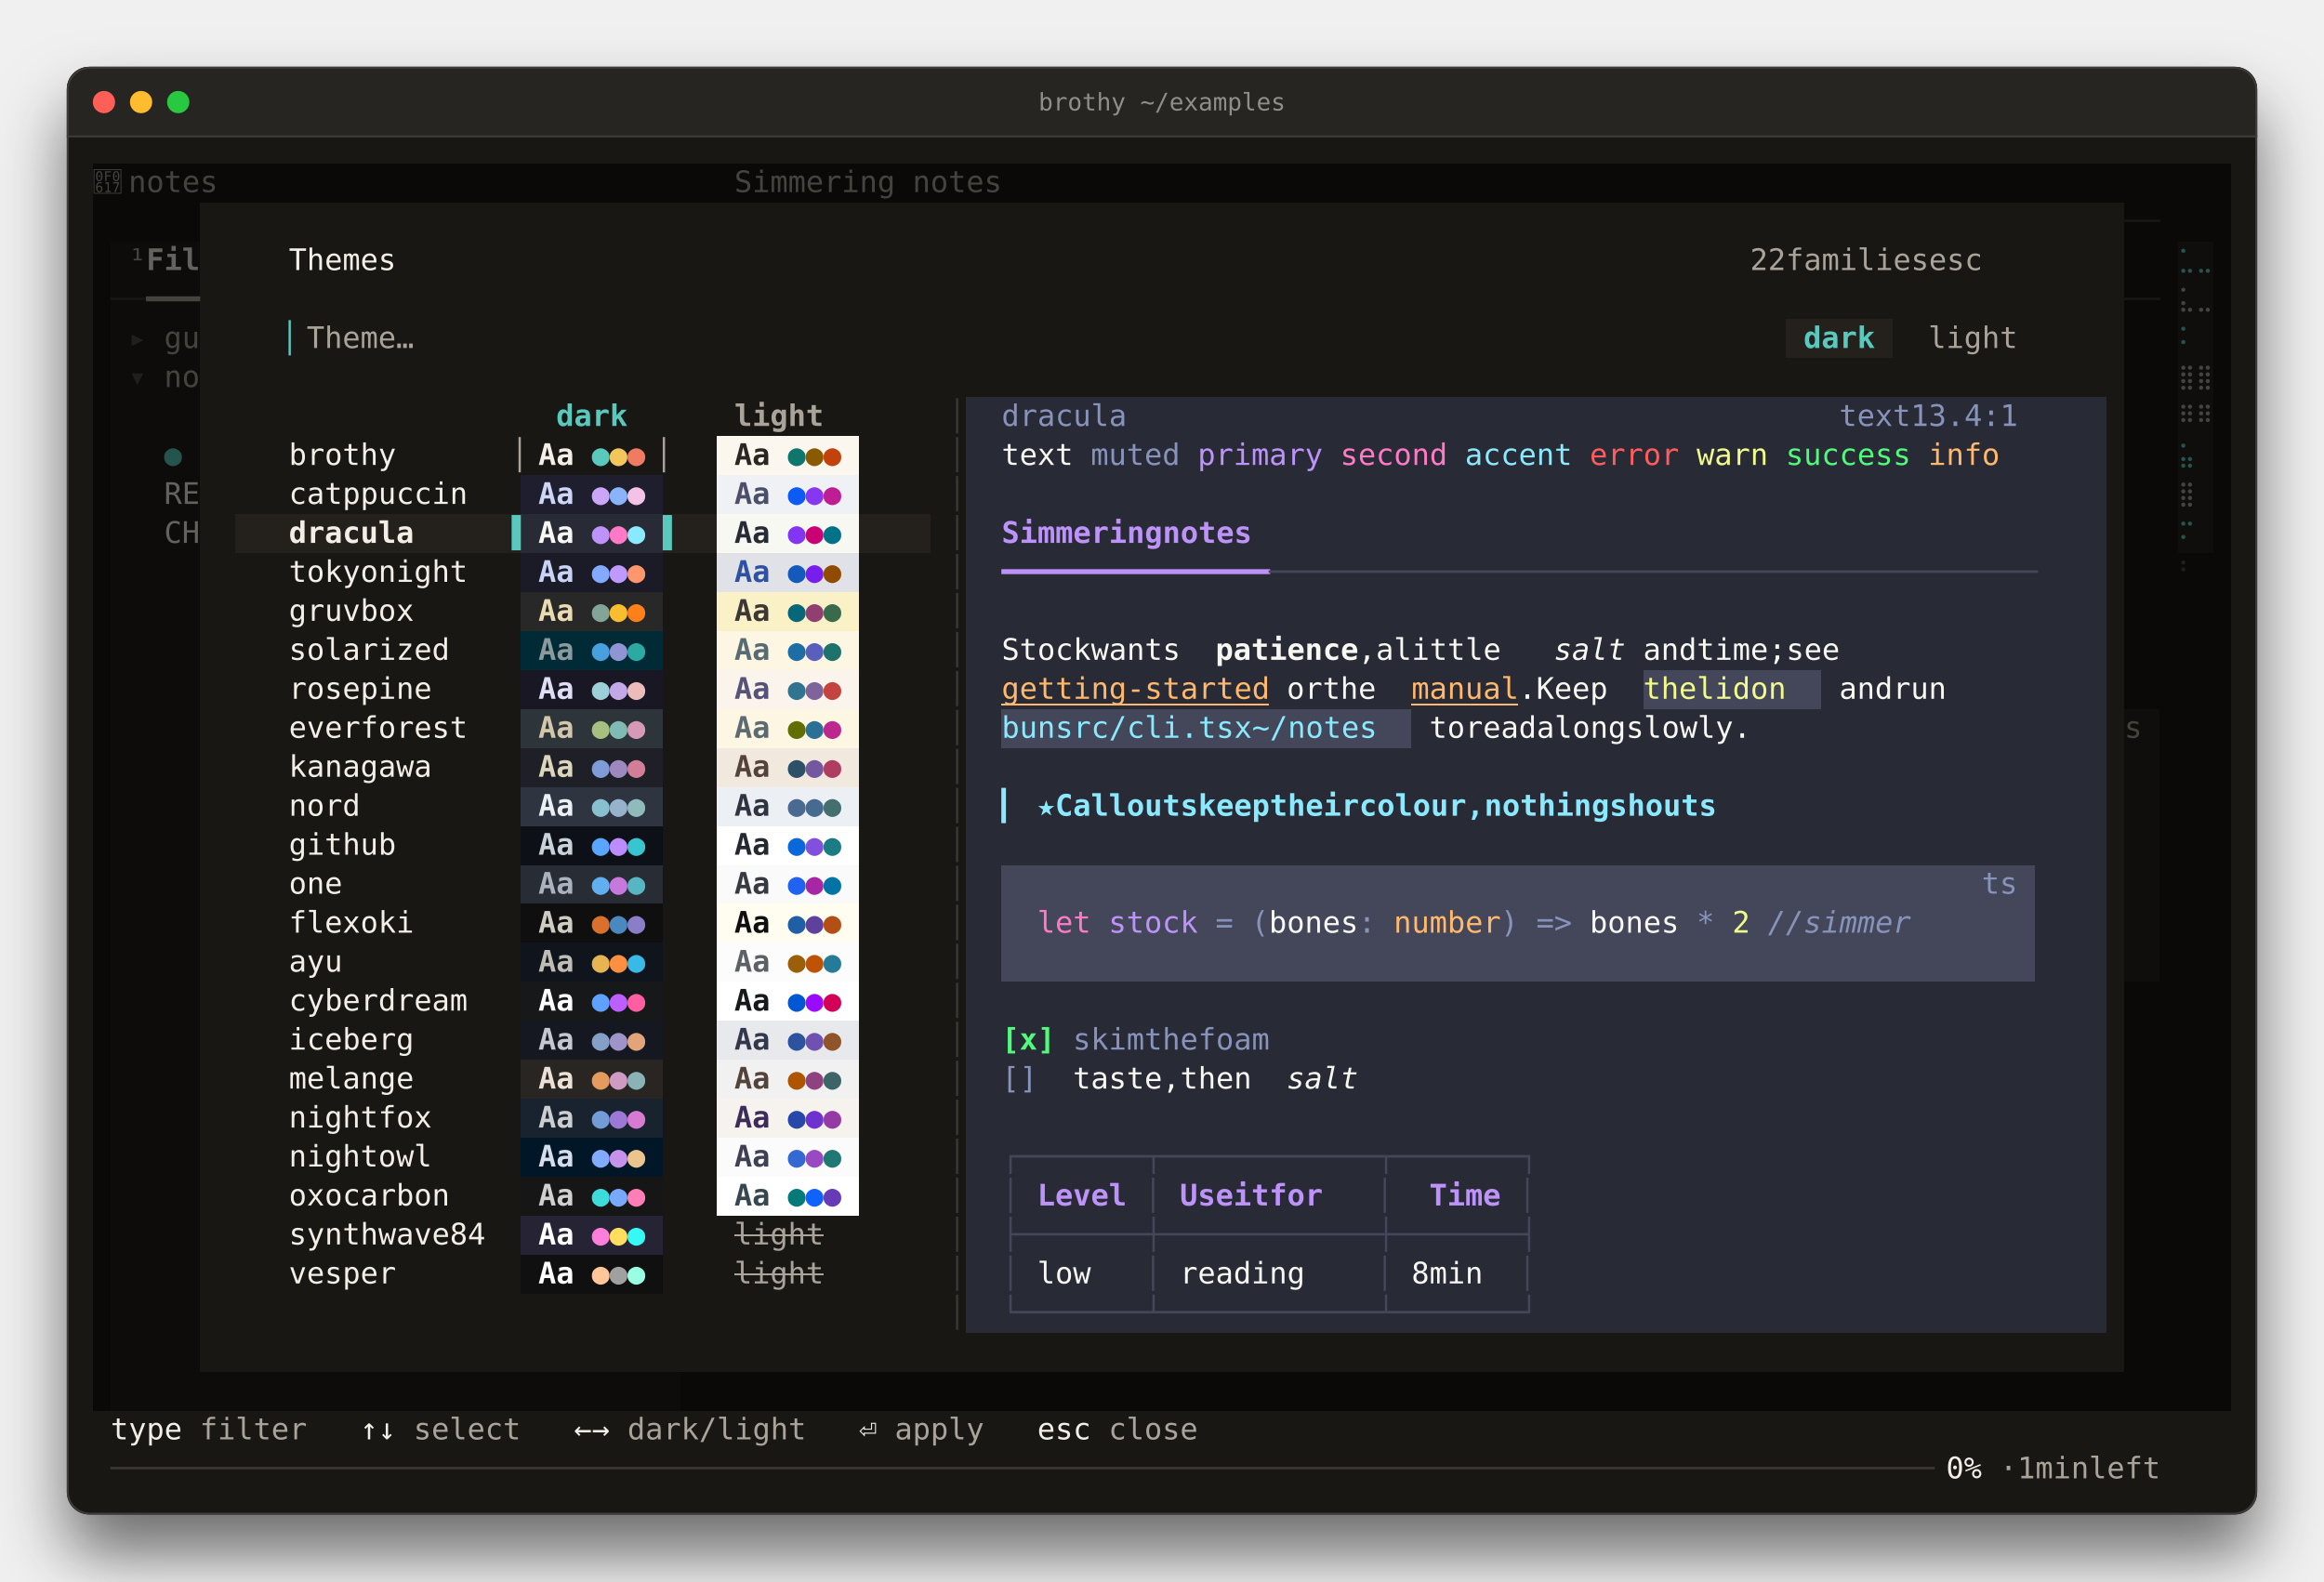
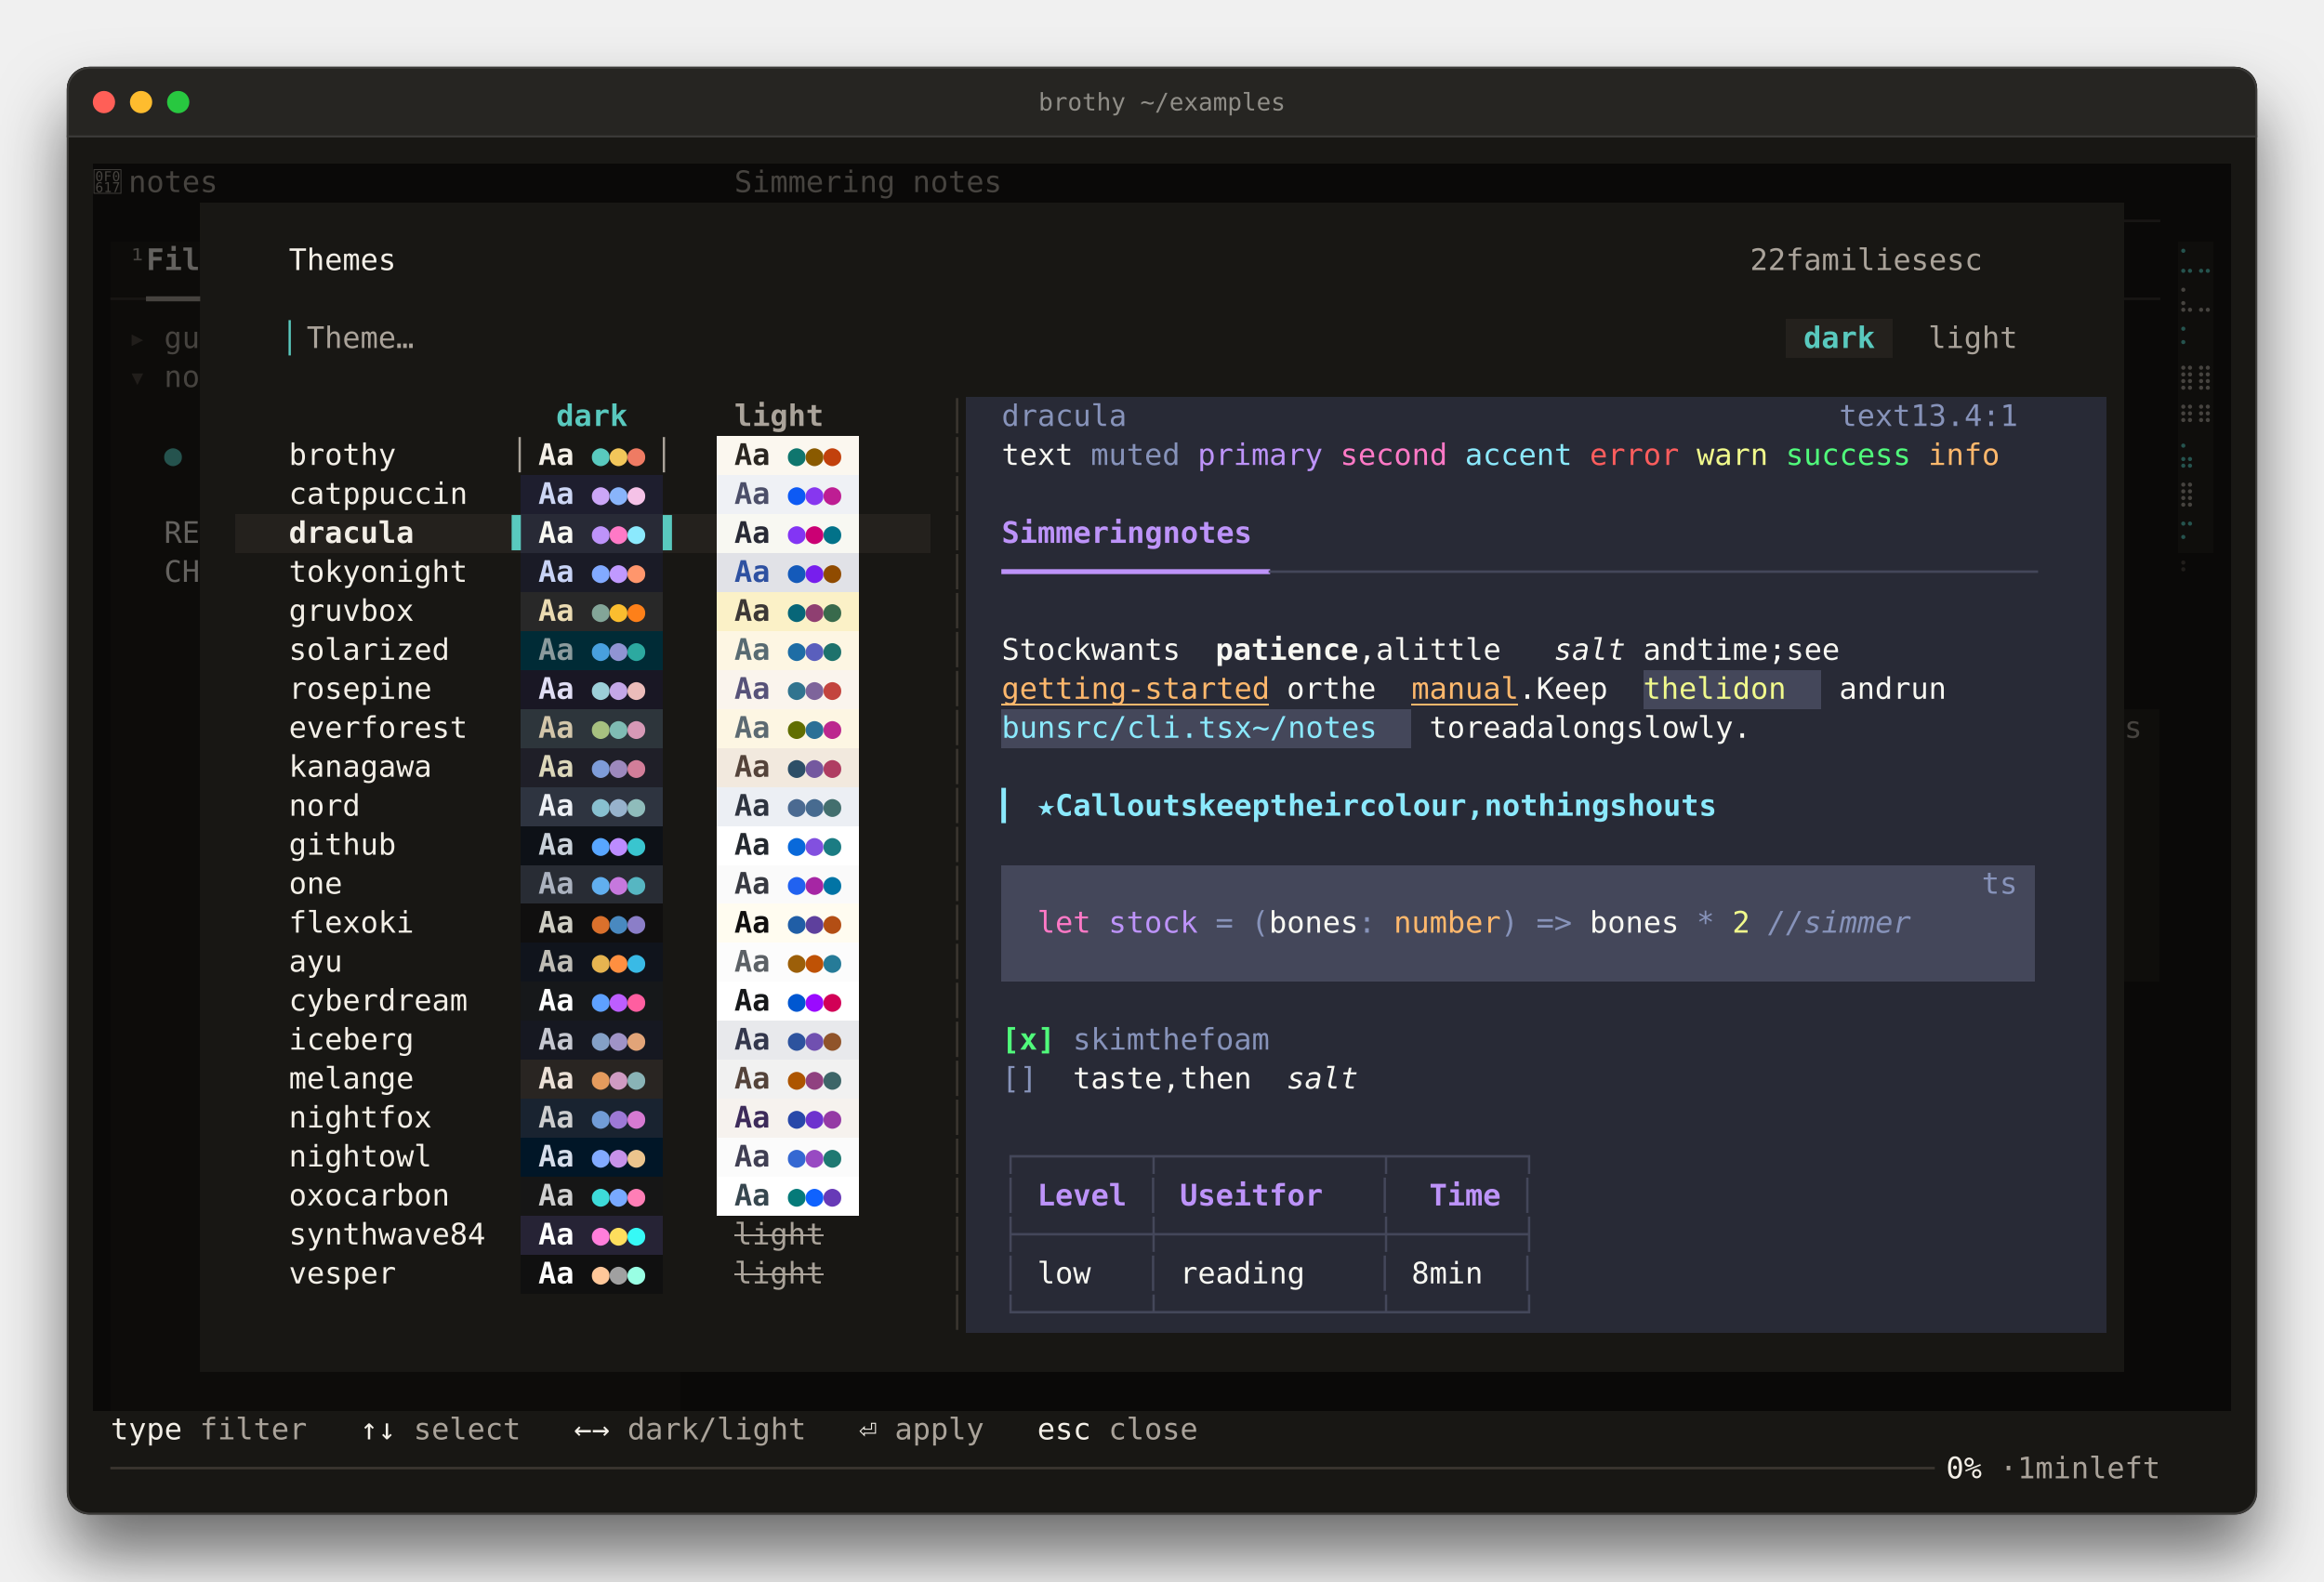
<svg xmlns="http://www.w3.org/2000/svg" width="1252" height="852" viewBox="0 0 1252 852">
  <g transform="translate(36 36)">
    <defs>
      <clipPath id="c-themes">
        <rect width="1180" height="780" rx="12" />
      </clipPath>
      <filter id="s-themes" x="-20%" y="-20%" width="140%" height="150%">
        <feGaussianBlur stdDeviation="18" />
      </filter>
    </defs>
    <rect x="0" y="22" width="1180" height="780" rx="12" fill="#000" opacity="0.55" filter="url(#s-themes)" />
    <g clip-path="url(#c-themes)">
      <rect width="1180" height="780" fill="#181714" />
      <rect width="1180" height="38" fill="#262522" />
      <rect y="37" width="1180" height="1" fill="#3d3c3a" />
      <circle cx="20" cy="19" r="6" fill="#ff5f57" />
      <circle cx="40" cy="19" r="6" fill="#febc2e" />
      <circle cx="60" cy="19" r="6" fill="#28c840" />
      <text x="590" y="23.5" text-anchor="middle" font-size="13" fill="#908e88" font-family="'JetBrainsMono Nerd Font Mono', 'JetBrains Mono', 'DejaVu Sans Mono', monospace">brothy ~/examples</text>
      <g transform="translate(14 52)" font-family="'JetBrainsMono Nerd Font Mono', 'JetBrains Mono', 'DejaVu Sans Mono', monospace" font-size="16" xml:space="preserve">
        <g shape-rendering="crispEdges">
          <rect x="0" y="0" width="1152" height="21" fill="#0a0908" />
          <rect x="0" y="21" width="57.6" height="21" fill="#0a0908" />
          <rect x="1094.4" y="21" width="57.6" height="21" fill="#0a0908" />
          <rect x="0" y="42" width="9.6" height="21" fill="#0a0908" />
          <rect x="9.6" y="42" width="48" height="21" fill="#0d0c0a" />
          <rect x="1094.4" y="42" width="28.8" height="21" fill="#0a0908" />
          <rect x="1123.2" y="42" width="19.2" height="21" fill="#0f0e0c" />
          <rect x="1142.4" y="42" width="9.6" height="21" fill="#0a0908" />
          <rect x="0" y="63" width="9.6" height="21" fill="#0a0908" />
          <rect x="9.6" y="63" width="48" height="21" fill="#0d0c0a" />
          <rect x="1094.4" y="63" width="28.8" height="21" fill="#0a0908" />
          <rect x="1123.2" y="63" width="19.2" height="21" fill="#0f0e0c" />
          <rect x="1142.4" y="63" width="9.6" height="21" fill="#0a0908" />
          <rect x="0" y="84" width="9.6" height="21" fill="#0a0908" />
          <rect x="9.6" y="84" width="48" height="21" fill="#0d0c0a" />
          <rect x="912" y="84" width="57.6" height="21" fill="#24211d" />
          <rect x="1094.4" y="84" width="28.8" height="21" fill="#0a0908" />
          <rect x="1123.2" y="84" width="19.2" height="21" fill="#0f0e0c" />
          <rect x="1142.4" y="84" width="9.6" height="21" fill="#0a0908" />
          <rect x="0" y="105" width="9.6" height="21" fill="#0a0908" />
          <rect x="9.6" y="105" width="48" height="21" fill="#0d0c0a" />
          <rect x="1094.4" y="105" width="28.8" height="21" fill="#0a0908" />
          <rect x="1123.2" y="105" width="19.2" height="21" fill="#0f0e0c" />
          <rect x="1142.4" y="105" width="9.6" height="21" fill="#0a0908" />
          <rect x="0" y="126" width="9.6" height="21" fill="#0a0908" />
          <rect x="9.6" y="126" width="48" height="21" fill="#0d0c0a" />
          <rect x="470.4" y="126" width="614.4" height="21" fill="#282a36" />
          <rect x="1094.4" y="126" width="28.8" height="21" fill="#0a0908" />
          <rect x="1123.2" y="126" width="19.2" height="21" fill="#0f0e0c" />
          <rect x="1142.4" y="126" width="9.6" height="21" fill="#0a0908" />
          <rect x="0" y="147" width="9.6" height="21" fill="#0a0908" />
          <rect x="9.6" y="147" width="48" height="21" fill="#0d0c0a" />
          <rect x="336" y="147" width="76.8" height="21" fill="#fbf7ef" />
          <rect x="470.4" y="147" width="614.4" height="21" fill="#282a36" />
          <rect x="1094.4" y="147" width="28.8" height="21" fill="#0a0908" />
          <rect x="1123.2" y="147" width="19.2" height="21" fill="#0f0e0c" />
          <rect x="1142.4" y="147" width="9.6" height="21" fill="#0a0908" />
          <rect x="0" y="168" width="9.6" height="21" fill="#0a0908" />
          <rect x="9.6" y="168" width="48" height="21" fill="#0d0c0a" />
          <rect x="230.4" y="168" width="76.8" height="21" fill="#1e1e2e" />
          <rect x="336" y="168" width="76.8" height="21" fill="#eff1f5" />
          <rect x="470.4" y="168" width="614.4" height="21" fill="#282a36" />
          <rect x="1094.4" y="168" width="28.8" height="21" fill="#0a0908" />
          <rect x="1123.2" y="168" width="19.2" height="21" fill="#0f0e0c" />
          <rect x="1142.4" y="168" width="9.6" height="21" fill="#0a0908" />
          <rect x="0" y="189" width="9.6" height="21" fill="#0a0908" />
          <rect x="9.6" y="189" width="48" height="21" fill="#0d0c0a" />
          <rect x="76.8" y="189" width="153.6" height="21" fill="#24211d" />
          <rect x="230.4" y="189" width="76.8" height="21" fill="#282a36" />
          <rect x="307.2" y="189" width="28.8" height="21" fill="#24211d" />
          <rect x="336" y="189" width="76.8" height="21" fill="#f8f8f2" />
          <rect x="412.8" y="189" width="38.4" height="21" fill="#24211d" />
          <rect x="470.4" y="189" width="614.4" height="21" fill="#282a36" />
          <rect x="1094.4" y="189" width="28.8" height="21" fill="#0a0908" />
          <rect x="1123.2" y="189" width="19.2" height="21" fill="#0f0e0c" />
          <rect x="1142.4" y="189" width="9.6" height="21" fill="#0a0908" />
          <rect x="0" y="210" width="9.6" height="21" fill="#0a0908" />
          <rect x="9.6" y="210" width="48" height="21" fill="#0d0c0a" />
          <rect x="230.4" y="210" width="76.8" height="21" fill="#1a1b26" />
          <rect x="336" y="210" width="76.8" height="21" fill="#e1e2e7" />
          <rect x="470.4" y="210" width="614.4" height="21" fill="#282a36" />
          <rect x="1094.4" y="210" width="57.6" height="21" fill="#0a0908" />
          <rect x="0" y="231" width="9.6" height="21" fill="#0a0908" />
          <rect x="9.6" y="231" width="48" height="21" fill="#0d0c0a" />
          <rect x="230.4" y="231" width="76.8" height="21" fill="#282828" />
          <rect x="336" y="231" width="76.8" height="21" fill="#fbf1c7" />
          <rect x="470.4" y="231" width="614.4" height="21" fill="#282a36" />
          <rect x="1094.4" y="231" width="57.6" height="21" fill="#0a0908" />
          <rect x="0" y="252" width="9.6" height="21" fill="#0a0908" />
          <rect x="9.6" y="252" width="48" height="21" fill="#0d0c0a" />
          <rect x="230.4" y="252" width="76.8" height="21" fill="#002b36" />
          <rect x="336" y="252" width="76.8" height="21" fill="#fdf6e3" />
          <rect x="470.4" y="252" width="614.4" height="21" fill="#282a36" />
          <rect x="1094.4" y="252" width="57.6" height="21" fill="#0a0908" />
          <rect x="0" y="273" width="9.6" height="21" fill="#0a0908" />
          <rect x="9.6" y="273" width="48" height="21" fill="#0d0c0a" />
          <rect x="230.4" y="273" width="76.8" height="21" fill="#191724" />
          <rect x="336" y="273" width="76.8" height="21" fill="#faf4ed" />
          <rect x="470.4" y="273" width="364.8" height="21" fill="#282a36" />
          <rect x="835.2" y="273" width="96" height="21" fill="#44475a" />
          <rect x="931.2" y="273" width="153.6" height="21" fill="#282a36" />
          <rect x="1094.4" y="273" width="57.6" height="21" fill="#0a0908" />
          <rect x="0" y="294" width="9.6" height="21" fill="#0a0908" />
          <rect x="9.6" y="294" width="48" height="21" fill="#0d0c0a" />
          <rect x="230.4" y="294" width="76.8" height="21" fill="#2d353b" />
          <rect x="336" y="294" width="76.8" height="21" fill="#fdf6e3" />
          <rect x="470.4" y="294" width="19.2" height="21" fill="#282a36" />
          <rect x="489.6" y="294" width="220.8" height="21" fill="#44475a" />
          <rect x="710.4" y="294" width="374.4" height="21" fill="#282a36" />
          <rect x="1094.4" y="294" width="19.2" height="21" fill="#0f0e0c" />
          <rect x="1113.6" y="294" width="38.4" height="21" fill="#0a0908" />
          <rect x="0" y="315" width="9.6" height="21" fill="#0a0908" />
          <rect x="9.6" y="315" width="48" height="21" fill="#0d0c0a" />
          <rect x="230.4" y="315" width="76.8" height="21" fill="#1f1f28" />
          <rect x="336" y="315" width="76.8" height="21" fill="#f2e9de" />
          <rect x="470.4" y="315" width="614.4" height="21" fill="#282a36" />
          <rect x="1094.4" y="315" width="19.2" height="21" fill="#0f0e0c" />
          <rect x="1113.6" y="315" width="38.4" height="21" fill="#0a0908" />
          <rect x="0" y="336" width="9.6" height="21" fill="#0a0908" />
          <rect x="9.6" y="336" width="48" height="21" fill="#0d0c0a" />
          <rect x="230.4" y="336" width="76.8" height="21" fill="#2e3440" />
          <rect x="336" y="336" width="76.8" height="21" fill="#eceff4" />
          <rect x="470.4" y="336" width="614.4" height="21" fill="#282a36" />
          <rect x="1094.4" y="336" width="19.2" height="21" fill="#0f0e0c" />
          <rect x="1113.6" y="336" width="38.4" height="21" fill="#0a0908" />
          <rect x="0" y="357" width="9.6" height="21" fill="#0a0908" />
          <rect x="9.6" y="357" width="48" height="21" fill="#0d0c0a" />
          <rect x="230.4" y="357" width="76.8" height="21" fill="#0d1117" />
          <rect x="336" y="357" width="76.8" height="21" fill="#ffffff" />
          <rect x="470.4" y="357" width="614.4" height="21" fill="#282a36" />
          <rect x="1094.4" y="357" width="19.2" height="21" fill="#0f0e0c" />
          <rect x="1113.6" y="357" width="38.4" height="21" fill="#0a0908" />
          <rect x="0" y="378" width="9.6" height="21" fill="#0a0908" />
          <rect x="9.6" y="378" width="48" height="21" fill="#0d0c0a" />
          <rect x="230.4" y="378" width="76.8" height="21" fill="#282c34" />
          <rect x="336" y="378" width="76.8" height="21" fill="#fafafa" />
          <rect x="470.4" y="378" width="19.2" height="21" fill="#282a36" />
          <rect x="489.6" y="378" width="556.8" height="21" fill="#44475a" />
          <rect x="1046.4" y="378" width="38.4" height="21" fill="#282a36" />
          <rect x="1094.4" y="378" width="19.2" height="21" fill="#0f0e0c" />
          <rect x="1113.6" y="378" width="38.4" height="21" fill="#0a0908" />
          <rect x="0" y="399" width="9.6" height="21" fill="#0a0908" />
          <rect x="9.6" y="399" width="48" height="21" fill="#0d0c0a" />
          <rect x="230.4" y="399" width="76.8" height="21" fill="#100f0f" />
          <rect x="336" y="399" width="76.8" height="21" fill="#fffcf0" />
          <rect x="470.4" y="399" width="19.2" height="21" fill="#282a36" />
          <rect x="489.6" y="399" width="556.8" height="21" fill="#44475a" />
          <rect x="1046.4" y="399" width="38.4" height="21" fill="#282a36" />
          <rect x="1094.4" y="399" width="19.2" height="21" fill="#0f0e0c" />
          <rect x="1113.6" y="399" width="38.4" height="21" fill="#0a0908" />
          <rect x="0" y="420" width="9.6" height="21" fill="#0a0908" />
          <rect x="9.6" y="420" width="48" height="21" fill="#0d0c0a" />
          <rect x="230.4" y="420" width="76.8" height="21" fill="#10141c" />
          <rect x="336" y="420" width="76.8" height="21" fill="#fcfcfc" />
          <rect x="470.4" y="420" width="19.2" height="21" fill="#282a36" />
          <rect x="489.6" y="420" width="556.8" height="21" fill="#44475a" />
          <rect x="1046.4" y="420" width="38.4" height="21" fill="#282a36" />
          <rect x="1094.4" y="420" width="19.2" height="21" fill="#0f0e0c" />
          <rect x="1113.6" y="420" width="38.4" height="21" fill="#0a0908" />
          <rect x="0" y="441" width="9.6" height="21" fill="#0a0908" />
          <rect x="9.6" y="441" width="48" height="21" fill="#0d0c0a" />
          <rect x="230.4" y="441" width="76.8" height="21" fill="#16181a" />
          <rect x="336" y="441" width="76.8" height="21" fill="#ffffff" />
          <rect x="470.4" y="441" width="614.4" height="21" fill="#282a36" />
          <rect x="1094.4" y="441" width="57.6" height="21" fill="#0a0908" />
          <rect x="0" y="462" width="9.6" height="21" fill="#0a0908" />
          <rect x="9.6" y="462" width="48" height="21" fill="#0d0c0a" />
          <rect x="230.4" y="462" width="76.8" height="21" fill="#161821" />
          <rect x="336" y="462" width="76.8" height="21" fill="#e8e9ec" />
          <rect x="470.4" y="462" width="614.4" height="21" fill="#282a36" />
          <rect x="1094.4" y="462" width="57.6" height="21" fill="#0a0908" />
          <rect x="0" y="483" width="9.6" height="21" fill="#0a0908" />
          <rect x="9.6" y="483" width="48" height="21" fill="#0d0c0a" />
          <rect x="230.4" y="483" width="76.8" height="21" fill="#292522" />
          <rect x="336" y="483" width="76.8" height="21" fill="#f1f1f1" />
          <rect x="470.4" y="483" width="614.4" height="21" fill="#282a36" />
          <rect x="1094.4" y="483" width="57.6" height="21" fill="#0a0908" />
          <rect x="0" y="504" width="9.6" height="21" fill="#0a0908" />
          <rect x="9.6" y="504" width="48" height="21" fill="#0d0c0a" />
          <rect x="230.4" y="504" width="76.8" height="21" fill="#192330" />
          <rect x="336" y="504" width="76.8" height="21" fill="#f6f2ee" />
          <rect x="470.4" y="504" width="614.4" height="21" fill="#282a36" />
          <rect x="1094.4" y="504" width="57.6" height="21" fill="#0a0908" />
          <rect x="0" y="525" width="9.6" height="21" fill="#0a0908" />
          <rect x="9.6" y="525" width="48" height="21" fill="#0d0c0a" />
          <rect x="230.4" y="525" width="76.8" height="21" fill="#011627" />
          <rect x="336" y="525" width="76.8" height="21" fill="#fbfbfb" />
          <rect x="470.4" y="525" width="614.4" height="21" fill="#282a36" />
          <rect x="1094.4" y="525" width="57.6" height="21" fill="#0a0908" />
          <rect x="0" y="546" width="9.6" height="21" fill="#0a0908" />
          <rect x="9.6" y="546" width="48" height="21" fill="#0d0c0a" />
          <rect x="230.4" y="546" width="76.8" height="21" fill="#161616" />
          <rect x="336" y="546" width="76.8" height="21" fill="#ffffff" />
          <rect x="470.4" y="546" width="614.4" height="21" fill="#282a36" />
          <rect x="1094.4" y="546" width="57.6" height="21" fill="#0a0908" />
          <rect x="0" y="567" width="9.6" height="21" fill="#0a0908" />
          <rect x="9.6" y="567" width="48" height="21" fill="#0d0c0a" />
          <rect x="230.4" y="567" width="76.8" height="21" fill="#262335" />
          <rect x="470.4" y="567" width="614.4" height="21" fill="#282a36" />
          <rect x="1094.4" y="567" width="57.6" height="21" fill="#0a0908" />
          <rect x="0" y="588" width="9.6" height="21" fill="#0a0908" />
          <rect x="9.6" y="588" width="48" height="21" fill="#0d0c0a" />
          <rect x="230.4" y="588" width="76.8" height="21" fill="#101010" />
          <rect x="470.4" y="588" width="614.4" height="21" fill="#282a36" />
          <rect x="1094.4" y="588" width="57.6" height="21" fill="#0a0908" />
          <rect x="0" y="609" width="9.6" height="21" fill="#0a0908" />
          <rect x="9.6" y="609" width="48" height="21" fill="#0d0c0a" />
          <rect x="470.4" y="609" width="614.4" height="21" fill="#282a36" />
          <rect x="1094.4" y="609" width="57.6" height="21" fill="#0a0908" />
          <rect x="0" y="630" width="9.6" height="21" fill="#0a0908" />
          <rect x="9.6" y="630" width="48" height="21" fill="#0d0c0a" />
          <rect x="1094.4" y="630" width="57.6" height="21" fill="#0a0908" />
          <rect x="0" y="651" width="9.6" height="21" fill="#0a0908" />
          <rect x="9.6" y="651" width="307.2" height="21" fill="#0d0c0a" />
          <rect x="316.8" y="651" width="835.2" height="21" fill="#0a0908" />
          <rect x="489.6" y="291" width="144" height="1" fill="#ffb86c" />
          <rect x="710.4" y="291" width="57.6" height="1" fill="#ffb86c" />
          <rect x="345.6" y="577" width="48" height="1" fill="#aaa39a" />
          <rect x="345.6" y="598" width="48" height="1" fill="#aaa39a" />
        </g>
        <g text-rendering="geometricPrecision">
          <text x="0" y="15.5" fill="#46433f">󰘗</text>
          <text x="19.2 28.8 38.4 48 57.6" y="15.5" fill="#46433f">notes</text>
          <text x="345.6 355.2 364.8 374.4 384 393.6 403.2 412.8 422.4" y="15.5" fill="#46433f">Simmering</text>
          <text x="441.6 451.2 460.8 470.4 480" y="15.5" fill="#46433f">notes</text>
          <text x="1094.4 1104" y="36.5" fill="#181614">──</text>
          <text x="19.2" y="57.5" fill="#46433f">¹</text>
          <text x="28.8 38.4 48" y="57.5" fill="#64625f" font-weight="700">Fil</text>
          <text x="105.6 115.2 124.8 134.4 144 153.6" y="57.5" fill="#f3efe7">Themes</text>
          <text x="892.8 902.4 921.6 931.2 940.8 950.4 960 969.6 979.2 988.8 1017.6 1027.2 1036.8" y="57.5" fill="#aaa39a">22familiesesc</text>
          <text x="1123.2 1132.8" y="57.5" fill="#25534e">⣁⣀</text>
          <text x="9.6 19.2" y="78.5" fill="#181614">──</text>
          <text x="28.8 38.4 48" y="78.5" fill="#46433f">━━━</text>
          <text x="1094.4 1104" y="78.5" fill="#181614">──</text>
          <text x="1123.2 1132.8" y="78.5" fill="#46433f">⣅⣀</text>
          <text x="19.2" y="99.5" fill="#211e1b">▸</text>
          <text x="38.4 48" y="99.5" fill="#46433f">gu</text>
          <text x="105.6" y="99.5" fill="#59c9be">▏</text>
          <text x="115.2 124.8 134.4 144 153.6 163.2" y="99.5" fill="#aaa39a">Theme…</text>
          <text x="921.6 931.2 940.8 950.4" y="99.5" fill="#59c9be" font-weight="700">dark</text>
          <text x="988.8 998.4 1008 1017.6 1027.2" y="99.5" fill="#aaa39a">light</text>
          <text x="1123.2" y="99.5" fill="#25534e">⠅</text>
          <text x="19.2" y="120.5" fill="#211e1b">▾</text>
          <text x="38.4 48" y="120.5" fill="#46433f">no</text>
          <text x="1123.2 1132.8" y="120.5" fill="#46433f">⣿⣿</text>
          <text x="249.6 259.2 268.8 278.4" y="141.5" fill="#59c9be" font-weight="700">dark</text>
          <text x="345.6 355.2 364.8 374.4 384" y="141.5" fill="#aaa39a" font-weight="700">light</text>
          <text x="460.8" y="141.5" fill="#3b3630">│</text>
          <text x="489.6 499.2 508.8 518.4 528 537.6 547.2" y="141.5" fill="#8793ba">dracula</text>
          <text x="940.8 950.4 960 969.6 988.8 998.4 1008 1017.6 1027.2 1036.8" y="141.5" fill="#8793ba">text13.4:1</text>
          <text x="1123.2 1132.8" y="141.5" fill="#46433f">⠿⠿</text>
          <text x="38.4" y="162.5" fill="#25534e">●</text>
          <text x="105.6 115.2 124.8 134.4 144 153.6" y="162.5" fill="#f3efe7">brothy</text>
          <text x="220.8" y="162.5" fill="#aaa39a">▕</text>
          <text x="240 249.6" y="162.5" fill="#f3efe7" font-weight="700">Aa</text>
          <text x="268.8" y="162.5" fill="#59c9be">●</text>
          <text x="278.4" y="162.5" fill="#f2c65a">●</text>
          <text x="288" y="162.5" fill="#ef7b63">●</text>
          <text x="307.2" y="162.5" fill="#aaa39a">▏</text>
          <text x="345.6 355.2" y="162.5" fill="#2a2621" font-weight="700">Aa</text>
          <text x="374.4" y="162.5" fill="#0f766e">●</text>
          <text x="384" y="162.5" fill="#8a5a00">●</text>
          <text x="393.6" y="162.5" fill="#c2410c">●</text>
          <text x="460.8" y="162.5" fill="#3b3630">│</text>
          <text x="489.6 499.2 508.8 518.4" y="162.5" fill="#f8f8f2">text</text>
          <text x="537.6 547.2 556.8 566.4 576" y="162.5" fill="#8793ba">muted</text>
          <text x="595.2 604.8 614.4 624 633.6 643.2 652.8" y="162.5" fill="#bd93f9">primary</text>
          <text x="672 681.6 691.2 700.8 710.4 720" y="162.5" fill="#ff79c6">second</text>
          <text x="739.2 748.8 758.4 768 777.6 787.2" y="162.5" fill="#8be9fd">accent</text>
          <text x="806.4 816 825.6 835.2 844.8" y="162.5" fill="#ff5d5d">error</text>
          <text x="864 873.6 883.2 892.8" y="162.5" fill="#f1fa8c">warn</text>
          <text x="912 921.6 931.2 940.8 950.4 960 969.6" y="162.5" fill="#50fa7b">success</text>
          <text x="988.8 998.4 1008 1017.6" y="162.5" fill="#ffb86c">info</text>
          <text x="1123.2" y="162.5" fill="#25534e">⣥</text>
-           <text x="38.4 48" y="183.5" fill="#64625f">RE</text>
          <text x="105.6 115.2 124.8 134.4 144 153.6 163.2 172.8 182.4 192" y="183.5" fill="#f3efe7">catppuccin</text>
          <text x="240 249.6" y="183.5" fill="#cdd6f4" font-weight="700">Aa</text>
          <text x="268.8" y="183.5" fill="#cba6f7">●</text>
          <text x="278.4" y="183.5" fill="#89b4fa">●</text>
          <text x="288" y="183.5" fill="#f5c2e7">●</text>
          <text x="345.6 355.2" y="183.5" fill="#4c4f69" font-weight="700">Aa</text>
          <text x="374.4" y="183.5" fill="#0d5af4">●</text>
          <text x="384" y="183.5" fill="#8737ef">●</text>
          <text x="393.6" y="183.5" fill="#be1d93">●</text>
          <text x="460.8" y="183.5" fill="#3b3630">│</text>
          <text x="1123.2" y="183.5" fill="#46433f">⣿</text>
-           <text x="38.4 48" y="204.5" fill="#64625f">CH</text>
+           <text x="38.4 48" y="204.5" fill="#64625f">RE</text>
          <text x="105.6 115.2 124.8 134.4 144 153.6 163.2" y="204.5" fill="#f3efe7" font-weight="700">dracula</text>
          <text x="220.8" y="204.5" fill="#59c9be">▐</text>
          <text x="240 249.6" y="204.5" fill="#f8f8f2" font-weight="700">Aa</text>
          <text x="268.8" y="204.5" fill="#bd93f9">●</text>
          <text x="278.4" y="204.5" fill="#ff79c6">●</text>
          <text x="288" y="204.5" fill="#8be9fd">●</text>
          <text x="307.2" y="204.5" fill="#59c9be">▌</text>
          <text x="345.6 355.2" y="204.5" fill="#282a36" font-weight="700">Aa</text>
          <text x="374.4" y="204.5" fill="#8335f4">●</text>
          <text x="384" y="204.5" fill="#cb0074">●</text>
          <text x="393.6" y="204.5" fill="#027289">●</text>
          <text x="460.8" y="204.5" fill="#3b3630">│</text>
          <text x="489.6 499.2 508.8 518.4 528 537.6 547.2 556.8 566.4 585.6 595.2 604.8 614.4 624" y="204.5" fill="#bd93f9" font-weight="700">Simmeringnotes</text>
          <text x="1123.2" y="204.5" fill="#25534e">⠍</text>
+           <text x="38.4 48" y="225.5" fill="#64625f">CH</text>
          <text x="105.6 115.2 124.8 134.4 144 153.6 163.2 172.8 182.4 192" y="225.5" fill="#f3efe7">tokyonight</text>
          <text x="240 249.6" y="225.5" fill="#c8d3f5" font-weight="700">Aa</text>
          <text x="268.8" y="225.5" fill="#82aaff">●</text>
          <text x="278.4" y="225.5" fill="#c099ff">●</text>
          <text x="288" y="225.5" fill="#ff966c">●</text>
          <text x="345.6 355.2" y="225.5" fill="#2e51a1" font-weight="700">Aa</text>
          <text x="374.4" y="225.5" fill="#145aba">●</text>
          <text x="384" y="225.5" fill="#771eed">●</text>
          <text x="393.6" y="225.5" fill="#904b00">●</text>
          <text x="460.8" y="225.5" fill="#3b3630">│</text>
          <text x="489.6 499.2 508.8 518.4 528 537.6 547.2 556.8 566.4 576 585.6 595.2 604.8 614.4 624" y="225.5" fill="#bd93f9">━━━━━━━━━━━━━━━</text>
          <text x="633.6 643.2 652.8 662.4 672 681.6 691.2 700.8 710.4 720 729.6 739.2 748.8 758.4 768 777.6 787.2 796.8 806.4 816 825.6 835.2 844.8 854.4 864 873.6 883.2 892.8 902.4 912 921.6 931.2 940.8 950.4 960 969.6 979.2 988.8 998.4 1008 1017.6 1027.2 1036.8" y="225.5" fill="#44475a">───────────────────────────────────────────</text>
          <text x="1123.2" y="225.5" fill="#211e1b">⠃</text>
          <text x="105.6 115.2 124.8 134.4 144 153.6 163.2" y="246.5" fill="#f3efe7">gruvbox</text>
          <text x="240 249.6" y="246.5" fill="#ebdbb2" font-weight="700">Aa</text>
          <text x="268.8" y="246.5" fill="#83a598">●</text>
          <text x="278.4" y="246.5" fill="#fabd2f">●</text>
          <text x="288" y="246.5" fill="#fe8019">●</text>
          <text x="345.6 355.2" y="246.5" fill="#3c3836" font-weight="700">Aa</text>
          <text x="374.4" y="246.5" fill="#076678">●</text>
          <text x="384" y="246.5" fill="#8f3f71">●</text>
          <text x="393.6" y="246.5" fill="#396a4c">●</text>
          <text x="460.8" y="246.5" fill="#3b3630">│</text>
          <text x="105.6 115.2 124.8 134.4 144 153.6 163.2 172.8 182.4" y="267.5" fill="#f3efe7">solarized</text>
          <text x="240 249.6" y="267.5" fill="#8b9b9d" font-weight="700">Aa</text>
          <text x="268.8" y="267.5" fill="#48a0de">●</text>
          <text x="278.4" y="267.5" fill="#9094d3">●</text>
          <text x="288" y="267.5" fill="#2ca9a0">●</text>
          <text x="345.6 355.2" y="267.5" fill="#586b72" font-weight="700">Aa</text>
          <text x="374.4" y="267.5" fill="#1e6da5">●</text>
          <text x="384" y="267.5" fill="#5a5fbd">●</text>
          <text x="393.6" y="267.5" fill="#1e726c">●</text>
          <text x="460.8" y="267.5" fill="#3b3630">│</text>
          <text x="489.6 499.2 508.8 518.4 528 547.2 556.8 566.4 576 585.6" y="267.5" fill="#f8f8f2">Stockwants</text>
          <text x="604.8 614.4 624 633.6 643.2 652.8 662.4 672" y="267.5" fill="#f8f8f2" font-weight="700">patience</text>
          <text x="681.6 700.8 720 729.6 739.2 748.8 758.4 768" y="267.5" fill="#f8f8f2">,alittle</text>
          <text x="787.2 796.8 806.4 816" y="267.5" fill="#f8f8f2" font-style="italic">salt</text>
          <text x="835.2 844.8 854.4 873.6 883.2 892.8 902.4 912 931.2 940.8 950.4" y="267.5" fill="#f8f8f2">andtime;see</text>
          <text x="105.6 115.2 124.8 134.4 144 153.6 163.2 172.8" y="288.5" fill="#f3efe7">rosepine</text>
          <text x="240 249.6" y="288.5" fill="#e0def4" font-weight="700">Aa</text>
          <text x="268.8" y="288.5" fill="#9ccfd8">●</text>
          <text x="278.4" y="288.5" fill="#c4a7e7">●</text>
          <text x="288" y="288.5" fill="#ebbcba">●</text>
          <text x="345.6 355.2" y="288.5" fill="#575279" font-weight="700">Aa</text>
          <text x="374.4" y="288.5" fill="#31748f">●</text>
          <text x="384" y="288.5" fill="#7e649b">●</text>
          <text x="393.6" y="288.5" fill="#c3443e">●</text>
          <text x="460.8" y="288.5" fill="#3b3630">│</text>
          <text x="489.6 499.2 508.8 518.4 528 537.6 547.2 556.8 566.4 576 585.6 595.2 604.8 614.4 624" y="288.5" fill="#ffb86c">getting-started</text>
          <text x="643.2 652.8 672 681.6 691.2" y="288.5" fill="#f8f8f2">orthe</text>
          <text x="710.4 720 729.6 739.2 748.8 758.4" y="288.5" fill="#ffb86c">manual</text>
          <text x="768 787.2 796.8 806.4 816" y="288.5" fill="#f8f8f2">.Keep</text>
          <text x="835.2 844.8 854.4 873.6 883.2 892.8 912 921.6" y="288.5" fill="#f1fa8c">thelidon</text>
          <text x="940.8 950.4 960 979.2 988.8 998.4" y="288.5" fill="#f8f8f2">andrun</text>
          <text x="105.6 115.2 124.8 134.4 144 153.6 163.2 172.8 182.4 192" y="309.5" fill="#f3efe7">everforest</text>
          <text x="240 249.6" y="309.5" fill="#d3c6aa" font-weight="700">Aa</text>
          <text x="268.8" y="309.5" fill="#a7c080">●</text>
          <text x="278.4" y="309.5" fill="#7fbbb3">●</text>
          <text x="288" y="309.5" fill="#d699b6">●</text>
          <text x="345.6 355.2" y="309.5" fill="#5c6a72" font-weight="700">Aa</text>
          <text x="374.4" y="309.5" fill="#616e01">●</text>
          <text x="384" y="309.5" fill="#2c7096">●</text>
          <text x="393.6" y="309.5" fill="#bc288e">●</text>
          <text x="460.8" y="309.5" fill="#3b3630">│</text>
          <text x="489.6 499.2 508.8 528 537.6 547.2 556.8 566.4 576 585.6 595.2 604.8 614.4 624 643.2 652.8 662.4 672 681.6 691.2 700.8" y="309.5" fill="#8be9fd">bunsrc/cli.tsx~/notes</text>
          <text x="720 729.6 748.8 758.4 768 777.6 796.8 806.4 816 825.6 835.2 854.4 864 873.6 883.2 892.8 902.4 912" y="309.5" fill="#f8f8f2">toreadalongslowly.</text>
          <text x="1094.4" y="309.5" fill="#46433f">s</text>
          <text x="105.6 115.2 124.8 134.4 144 153.6 163.2 172.8" y="330.5" fill="#f3efe7">kanagawa</text>
          <text x="240 249.6" y="330.5" fill="#dcd7ba" font-weight="700">Aa</text>
          <text x="268.8" y="330.5" fill="#7e9cd8">●</text>
          <text x="278.4" y="330.5" fill="#9d89bd">●</text>
          <text x="288" y="330.5" fill="#d27e99">●</text>
          <text x="345.6 355.2" y="330.5" fill="#54433a" font-weight="700">Aa</text>
          <text x="374.4" y="330.5" fill="#2d4f67">●</text>
          <text x="384" y="330.5" fill="#74589f">●</text>
          <text x="393.6" y="330.5" fill="#af3d62">●</text>
          <text x="460.8" y="330.5" fill="#3b3630">│</text>
          <text x="105.6 115.2 124.8 134.4" y="351.5" fill="#f3efe7">nord</text>
          <text x="240 249.6" y="351.5" fill="#eceff4" font-weight="700">Aa</text>
          <text x="268.8" y="351.5" fill="#88c0d0">●</text>
          <text x="278.4" y="351.5" fill="#97b2cc">●</text>
          <text x="288" y="351.5" fill="#8fbcbb">●</text>
          <text x="345.6 355.2" y="351.5" fill="#2e3440" font-weight="700">Aa</text>
          <text x="374.4" y="351.5" fill="#4b6a91">●</text>
          <text x="384" y="351.5" fill="#476b90">●</text>
          <text x="393.6" y="351.5" fill="#436f6e">●</text>
          <text x="460.8" y="351.5" fill="#3b3630">│</text>
          <text x="489.6" y="351.5" fill="#8be9fd">▎</text>
          <text x="508.8 528 537.6 547.2 556.8 566.4 576 585.6 595.2 614.4 624 633.6 643.2 662.4 672 681.6 691.2 700.8 720 729.6 739.2 748.8 758.4 768 777.6 796.8 806.4 816 825.6 835.2 844.8 854.4 873.6 883.2 892.8 902.4 912 921.6" y="351.5" fill="#8be9fd" font-weight="700">★Calloutskeeptheircolour,nothingshouts</text>
          <text x="105.6 115.2 124.8 134.4 144 153.6" y="372.5" fill="#f3efe7">github</text>
          <text x="240 249.6" y="372.5" fill="#c9d1d9" font-weight="700">Aa</text>
          <text x="268.8" y="372.5" fill="#58a6ff">●</text>
          <text x="278.4" y="372.5" fill="#bc8cff">●</text>
          <text x="288" y="372.5" fill="#39c5cf">●</text>
          <text x="345.6 355.2" y="372.5" fill="#24292f" font-weight="700">Aa</text>
          <text x="374.4" y="372.5" fill="#0969da">●</text>
          <text x="384" y="372.5" fill="#8250df">●</text>
          <text x="393.6" y="372.5" fill="#1b7c83">●</text>
          <text x="460.8" y="372.5" fill="#3b3630">│</text>
          <text x="105.6 115.2 124.8" y="393.5" fill="#f3efe7">one</text>
          <text x="240 249.6" y="393.5" fill="#abb2bf" font-weight="700">Aa</text>
          <text x="268.8" y="393.5" fill="#61afef">●</text>
          <text x="278.4" y="393.5" fill="#c678dd">●</text>
          <text x="288" y="393.5" fill="#56b6c2">●</text>
          <text x="345.6 355.2" y="393.5" fill="#383a42" font-weight="700">Aa</text>
          <text x="374.4" y="393.5" fill="#2162f0">●</text>
          <text x="384" y="393.5" fill="#a626a4">●</text>
          <text x="393.6" y="393.5" fill="#0174a5">●</text>
          <text x="460.8" y="393.5" fill="#3b3630">│</text>
          <text x="1017.6 1027.2" y="393.5" fill="#8793ba">ts</text>
          <text x="105.6 115.2 124.8 134.4 144 153.6 163.2" y="414.5" fill="#f3efe7">flexoki</text>
          <text x="240 249.6" y="414.5" fill="#cecdc3" font-weight="700">Aa</text>
          <text x="268.8" y="414.5" fill="#da702c">●</text>
          <text x="278.4" y="414.5" fill="#4989c0">●</text>
          <text x="288" y="414.5" fill="#8b7ec8">●</text>
          <text x="345.6 355.2" y="414.5" fill="#100f0f" font-weight="700">Aa</text>
          <text x="374.4" y="414.5" fill="#205ea6">●</text>
          <text x="384" y="414.5" fill="#5e409d">●</text>
          <text x="393.6" y="414.5" fill="#b34e14">●</text>
          <text x="460.8" y="414.5" fill="#3b3630">│</text>
          <text x="508.8 518.4 528" y="414.5" fill="#ff79c6">let</text>
          <text x="547.2 556.8 566.4 576 585.6" y="414.5" fill="#bd93f9">stock</text>
          <text x="604.8" y="414.5" fill="#8793ba">=</text>
          <text x="624" y="414.5" fill="#8793ba">(</text>
          <text x="633.6 643.2 652.8 662.4 672" y="414.5" fill="#f8f8f2">bones</text>
          <text x="681.6" y="414.5" fill="#8793ba">:</text>
          <text x="700.8 710.4 720 729.6 739.2 748.8" y="414.5" fill="#ffb86c">number</text>
          <text x="758.4" y="414.5" fill="#8793ba">)</text>
          <text x="777.6 787.2" y="414.5" fill="#8793ba">=&gt;</text>
          <text x="806.4 816 825.6 835.2 844.8" y="414.5" fill="#f8f8f2">bones</text>
          <text x="864" y="414.5" fill="#8793ba">*</text>
          <text x="883.2" y="414.5" fill="#f1fa8c">2</text>
          <text x="902.4 912 931.2 940.8 950.4 960 969.6 979.2" y="414.5" fill="#8793ba" font-style="italic">//simmer</text>
          <text x="105.6 115.2 124.8" y="435.5" fill="#f3efe7">ayu</text>
          <text x="240 249.6" y="435.5" fill="#bfbdb6" font-weight="700">Aa</text>
          <text x="268.8" y="435.5" fill="#e6b450">●</text>
          <text x="278.4" y="435.5" fill="#ff8f40">●</text>
          <text x="288" y="435.5" fill="#39bae6">●</text>
          <text x="345.6 355.2" y="435.5" fill="#5c6166" font-weight="700">Aa</text>
          <text x="374.4" y="435.5" fill="#9c5f09">●</text>
          <text x="384" y="435.5" fill="#bf5205">●</text>
          <text x="393.6" y="435.5" fill="#267b98">●</text>
          <text x="460.8" y="435.5" fill="#3b3630">│</text>
          <text x="105.6 115.2 124.8 134.4 144 153.6 163.2 172.8 182.4 192" y="456.5" fill="#f3efe7">cyberdream</text>
          <text x="240 249.6" y="456.5" fill="#ffffff" font-weight="700">Aa</text>
          <text x="268.8" y="456.5" fill="#5ea1ff">●</text>
          <text x="278.4" y="456.5" fill="#bd5eff">●</text>
          <text x="288" y="456.5" fill="#ff5ea0">●</text>
          <text x="345.6 355.2" y="456.5" fill="#16181a" font-weight="700">Aa</text>
          <text x="374.4" y="456.5" fill="#0057d1">●</text>
          <text x="384" y="456.5" fill="#9a0aff">●</text>
          <text x="393.6" y="456.5" fill="#d20056">●</text>
          <text x="460.8" y="456.5" fill="#3b3630">│</text>
          <text x="105.6 115.2 124.8 134.4 144 153.6 163.2" y="477.5" fill="#f3efe7">iceberg</text>
          <text x="240 249.6" y="477.5" fill="#c6c8d1" font-weight="700">Aa</text>
          <text x="268.8" y="477.5" fill="#84a0c6">●</text>
          <text x="278.4" y="477.5" fill="#a093c7">●</text>
          <text x="288" y="477.5" fill="#e2a478">●</text>
          <text x="345.6 355.2" y="477.5" fill="#33374c" font-weight="700">Aa</text>
          <text x="374.4" y="477.5" fill="#2d539e">●</text>
          <text x="384" y="477.5" fill="#7050b0">●</text>
          <text x="393.6" y="477.5" fill="#90542a">●</text>
          <text x="460.8" y="477.5" fill="#3b3630">│</text>
          <text x="489.6 499.2 508.8" y="477.5" fill="#50fa7b" font-weight="700">[x]</text>
          <text x="528 537.6 547.2 556.8 576 585.6 595.2 614.4 624 633.6 643.2" y="477.5" fill="#8793ba">skimthefoam</text>
          <text x="105.6 115.2 124.8 134.4 144 153.6 163.2" y="498.5" fill="#f3efe7">melange</text>
          <text x="240 249.6" y="498.5" fill="#ece1d7" font-weight="700">Aa</text>
          <text x="268.8" y="498.5" fill="#e49b5d">●</text>
          <text x="278.4" y="498.5" fill="#cf9bc2">●</text>
          <text x="288" y="498.5" fill="#89b3b6">●</text>
          <text x="345.6 355.2" y="498.5" fill="#54433a" font-weight="700">Aa</text>
          <text x="374.4" y="498.5" fill="#ad5500">●</text>
          <text x="384" y="498.5" fill="#904180">●</text>
          <text x="393.6" y="498.5" fill="#3d6568">●</text>
          <text x="460.8" y="498.5" fill="#3b3630">│</text>
          <text x="489.6 508.8" y="498.5" fill="#8793ba">[]</text>
          <text x="528 537.6 547.2 556.8 566.4 576 595.2 604.8 614.4 624" y="498.5" fill="#f8f8f2">taste,then</text>
          <text x="643.2 652.8 662.4 672" y="498.5" fill="#f8f8f2" font-style="italic">salt</text>
          <text x="105.6 115.2 124.8 134.4 144 153.6 163.2 172.8" y="519.5" fill="#f3efe7">nightfox</text>
          <text x="240 249.6" y="519.5" fill="#cdcecf" font-weight="700">Aa</text>
          <text x="268.8" y="519.5" fill="#719cd6">●</text>
          <text x="278.4" y="519.5" fill="#9d79d6">●</text>
          <text x="288" y="519.5" fill="#d67ad2">●</text>
          <text x="345.6 355.2" y="519.5" fill="#3d2b5a" font-weight="700">Aa</text>
          <text x="374.4" y="519.5" fill="#2848a9">●</text>
          <text x="384" y="519.5" fill="#6e33ce">●</text>
          <text x="393.6" y="519.5" fill="#953aa5">●</text>
          <text x="460.8" y="519.5" fill="#3b3630">│</text>
          <text x="105.6 115.2 124.8 134.4 144 153.6 163.2 172.8" y="540.5" fill="#f3efe7">nightowl</text>
          <text x="240 249.6" y="540.5" fill="#d6deeb" font-weight="700">Aa</text>
          <text x="268.8" y="540.5" fill="#82aaff">●</text>
          <text x="278.4" y="540.5" fill="#c792ea">●</text>
          <text x="288" y="540.5" fill="#ecc48d">●</text>
          <text x="345.6 355.2" y="540.5" fill="#403f53" font-weight="700">Aa</text>
          <text x="374.4" y="540.5" fill="#3568d2">●</text>
          <text x="384" y="540.5" fill="#984ac2">●</text>
          <text x="393.6" y="540.5" fill="#1f7972">●</text>
          <text x="460.8" y="540.5" fill="#3b3630">│</text>
          <text x="489.6 499.2 508.8 518.4 528 537.6 547.2 556.8 566.4 576 585.6 595.2 604.8 614.4 624 633.6 643.2 652.8 662.4 672 681.6 691.2 700.8 710.4 720 729.6 739.2 748.8 758.4 768" y="540.5" fill="#44475a">┌───────┬────────────┬───────┐</text>
          <text x="105.6 115.2 124.8 134.4 144 153.6 163.2 172.8 182.4" y="561.5" fill="#f3efe7">oxocarbon</text>
          <text x="240 249.6" y="561.5" fill="#d0d0d0" font-weight="700">Aa</text>
          <text x="268.8" y="561.5" fill="#3ddbd9">●</text>
          <text x="278.4" y="561.5" fill="#78a9ff">●</text>
          <text x="288" y="561.5" fill="#ff7eb6">●</text>
          <text x="345.6 355.2" y="561.5" fill="#37474f" font-weight="700">Aa</text>
          <text x="374.4" y="561.5" fill="#057a79">●</text>
          <text x="384" y="561.5" fill="#0f62fe">●</text>
          <text x="393.6" y="561.5" fill="#673ab7">●</text>
          <text x="460.8" y="561.5" fill="#3b3630">│</text>
          <text x="489.6" y="561.5" fill="#44475a">│</text>
          <text x="508.8 518.4 528 537.6 547.2" y="561.5" fill="#bd93f9" font-weight="700">Level</text>
          <text x="566.4" y="561.5" fill="#44475a">│</text>
          <text x="585.6 595.2 604.8 624 633.6 652.8 662.4 672" y="561.5" fill="#bd93f9" font-weight="700">Useitfor</text>
          <text x="691.2" y="561.5" fill="#44475a">│</text>
          <text x="720 729.6 739.2 748.8" y="561.5" fill="#bd93f9" font-weight="700">Time</text>
          <text x="768" y="561.5" fill="#44475a">│</text>
          <text x="105.6 115.2 124.8 134.4 144 153.6 163.2 172.8 182.4 192 201.6" y="582.5" fill="#f3efe7">synthwave84</text>
          <text x="240 249.6" y="582.5" fill="#ffffff" font-weight="700">Aa</text>
          <text x="268.8" y="582.5" fill="#ff7edb">●</text>
          <text x="278.4" y="582.5" fill="#fede5d">●</text>
          <text x="288" y="582.5" fill="#36f9f6">●</text>
          <text x="345.6 355.2 364.8 374.4 384" y="582.5" fill="#aaa39a">light</text>
          <text x="460.8" y="582.5" fill="#3b3630">│</text>
          <text x="489.6 499.2 508.8 518.4 528 537.6 547.2 556.8 566.4 576 585.6 595.2 604.8 614.4 624 633.6 643.2 652.8 662.4 672 681.6 691.2 700.8 710.4 720 729.6 739.2 748.8 758.4 768" y="582.5" fill="#44475a">├───────┼────────────┼───────┤</text>
          <text x="105.6 115.2 124.8 134.4 144 153.6" y="603.5" fill="#f3efe7">vesper</text>
          <text x="240 249.6" y="603.5" fill="#ffffff" font-weight="700">Aa</text>
          <text x="268.8" y="603.5" fill="#ffc799">●</text>
          <text x="278.4" y="603.5" fill="#a0a0a0">●</text>
          <text x="288" y="603.5" fill="#99ffe4">●</text>
          <text x="345.6 355.2 364.8 374.4 384" y="603.5" fill="#aaa39a">light</text>
          <text x="460.8" y="603.5" fill="#3b3630">│</text>
          <text x="489.6" y="603.5" fill="#44475a">│</text>
          <text x="508.8 518.4 528" y="603.5" fill="#f8f8f2">low</text>
          <text x="566.4" y="603.5" fill="#44475a">│</text>
          <text x="585.6 595.2 604.8 614.4 624 633.6 643.2" y="603.5" fill="#f8f8f2">reading</text>
          <text x="691.2" y="603.5" fill="#44475a">│</text>
          <text x="710.4 729.6 739.2 748.8" y="603.5" fill="#f8f8f2">8min</text>
          <text x="768" y="603.5" fill="#44475a">│</text>
          <text x="460.8" y="624.5" fill="#3b3630">│</text>
          <text x="489.6 499.2 508.8 518.4 528 537.6 547.2 556.8 566.4 576 585.6 595.2 604.8 614.4 624 633.6 643.2 652.8 662.4 672 681.6 691.2 700.8 710.4 720 729.6 739.2 748.8 758.4 768" y="624.5" fill="#44475a">└───────┴────────────┴───────┘</text>
          <text x="9.6 19.2 28.8 38.4" y="687.5" fill="#f3efe7">type</text>
          <text x="57.6 67.2 76.8 86.4 96 105.6" y="687.5" fill="#aaa39a">filter</text>
          <text x="144 153.6" y="687.5" fill="#f3efe7">↑↓</text>
          <text x="172.8 182.4 192 201.6 211.2 220.8" y="687.5" fill="#aaa39a">select</text>
          <text x="259.2 268.8" y="687.5" fill="#f3efe7">←→</text>
          <text x="288 297.6 307.2 316.8 326.4 336 345.6 355.2 364.8 374.4" y="687.5" fill="#aaa39a">dark/light</text>
          <text x="412.8" y="687.5" fill="#f3efe7">⏎</text>
          <text x="432 441.6 451.2 460.8 470.4" y="687.5" fill="#aaa39a">apply</text>
          <text x="508.8 518.4 528" y="687.5" fill="#f3efe7">esc</text>
          <text x="547.2 556.8 566.4 576 585.6" y="687.5" fill="#aaa39a">close</text>
          <text x="9.6 19.2 28.8 38.4 48 57.6 67.2 76.8 86.4 96 105.6 115.2 124.8 134.4 144 153.6 163.2 172.8 182.4 192 201.6 211.2 220.8 230.4 240 249.6 259.2 268.8 278.4 288 297.6 307.2 316.8 326.4 336 345.6 355.2 364.8 374.4 384 393.6 403.2 412.8 422.4 432 441.6 451.2 460.8 470.4 480 489.6 499.2 508.8 518.4 528 537.6 547.2 556.8 566.4 576 585.6 595.2 604.8 614.4 624 633.6 643.2 652.8 662.4 672 681.6 691.2 700.8 710.4 720 729.6 739.2 748.8 758.4 768 777.6 787.2 796.8 806.4 816 825.6 835.2 844.8 854.4 864 873.6 883.2 892.8 902.4 912 921.6 931.2 940.8 950.4 960 969.6 979.2" y="708.5" fill="#3b3630">──────────────────────────────────────────────────────────────────────────────────────────────────────</text>
          <text x="998.4 1008" y="708.5" fill="#f3efe7">0%</text>
          <text x="1027.2 1046.4 1065.6 1075.2 1084.8 1104 1113.6 1123.2 1132.8" y="708.5" fill="#aaa39a">·1minleft</text>
        </g>
      </g>
    </g>
    <rect x="0.5" y="0.5" width="1179" height="779" rx="12" fill="none" stroke="#3d3c3a" />
  </g>
</svg>
